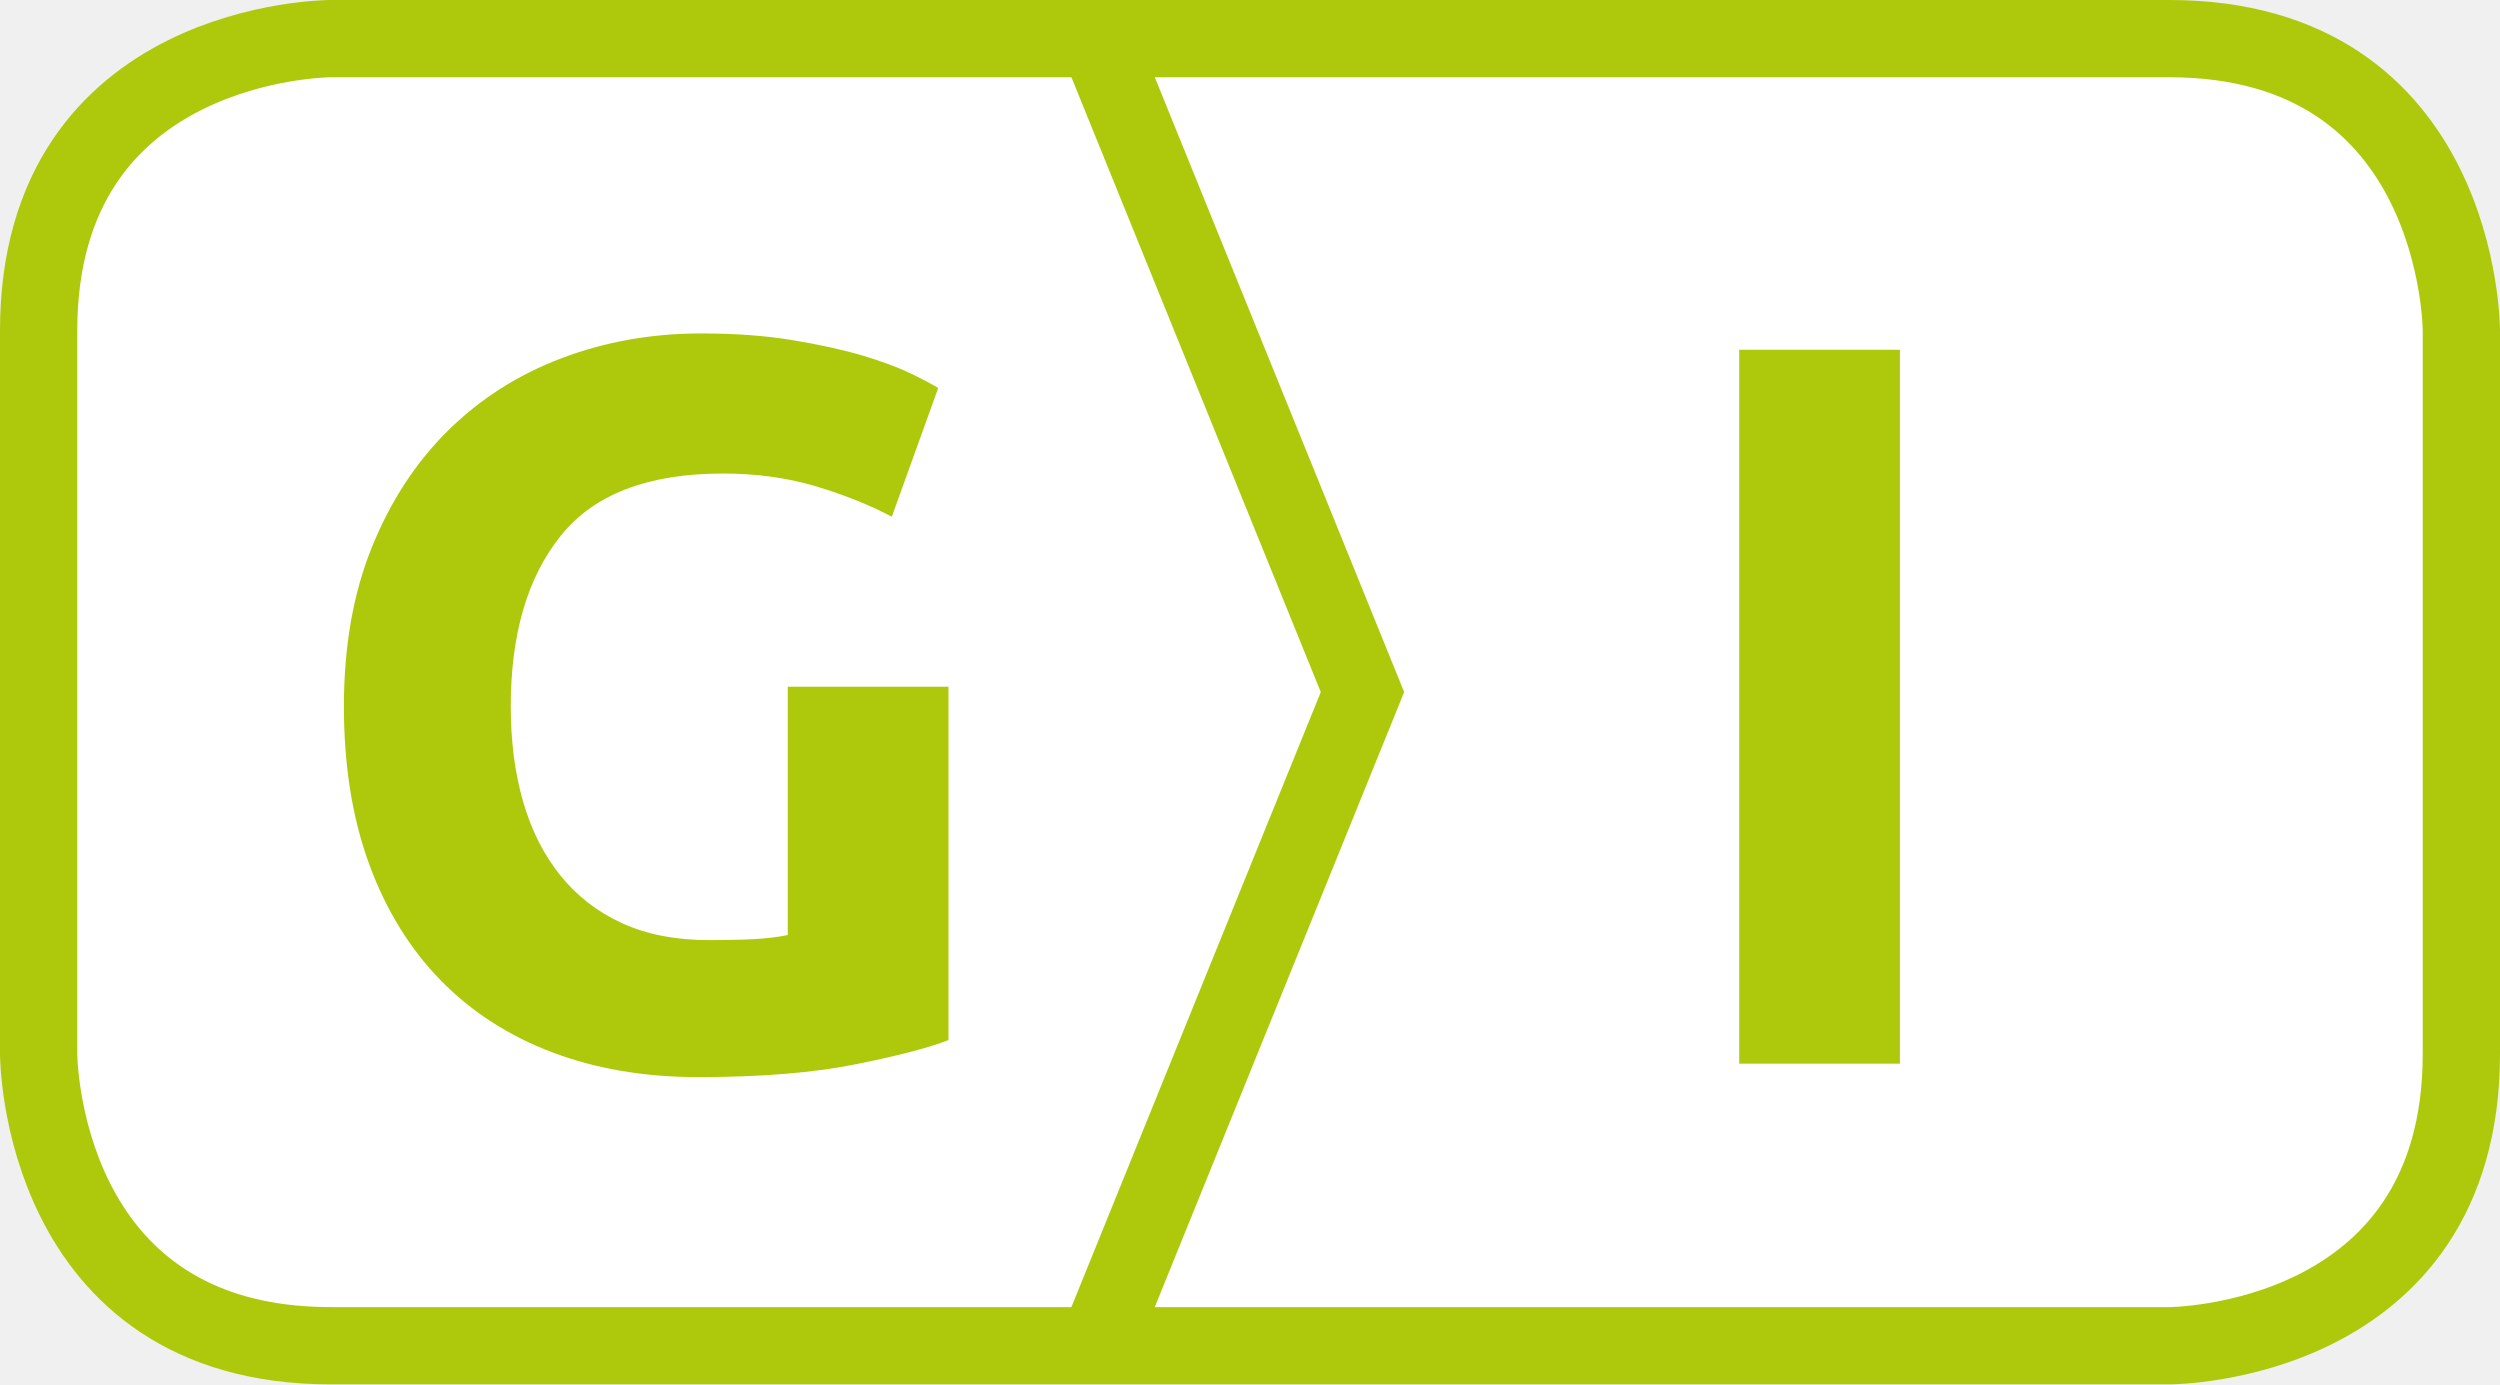
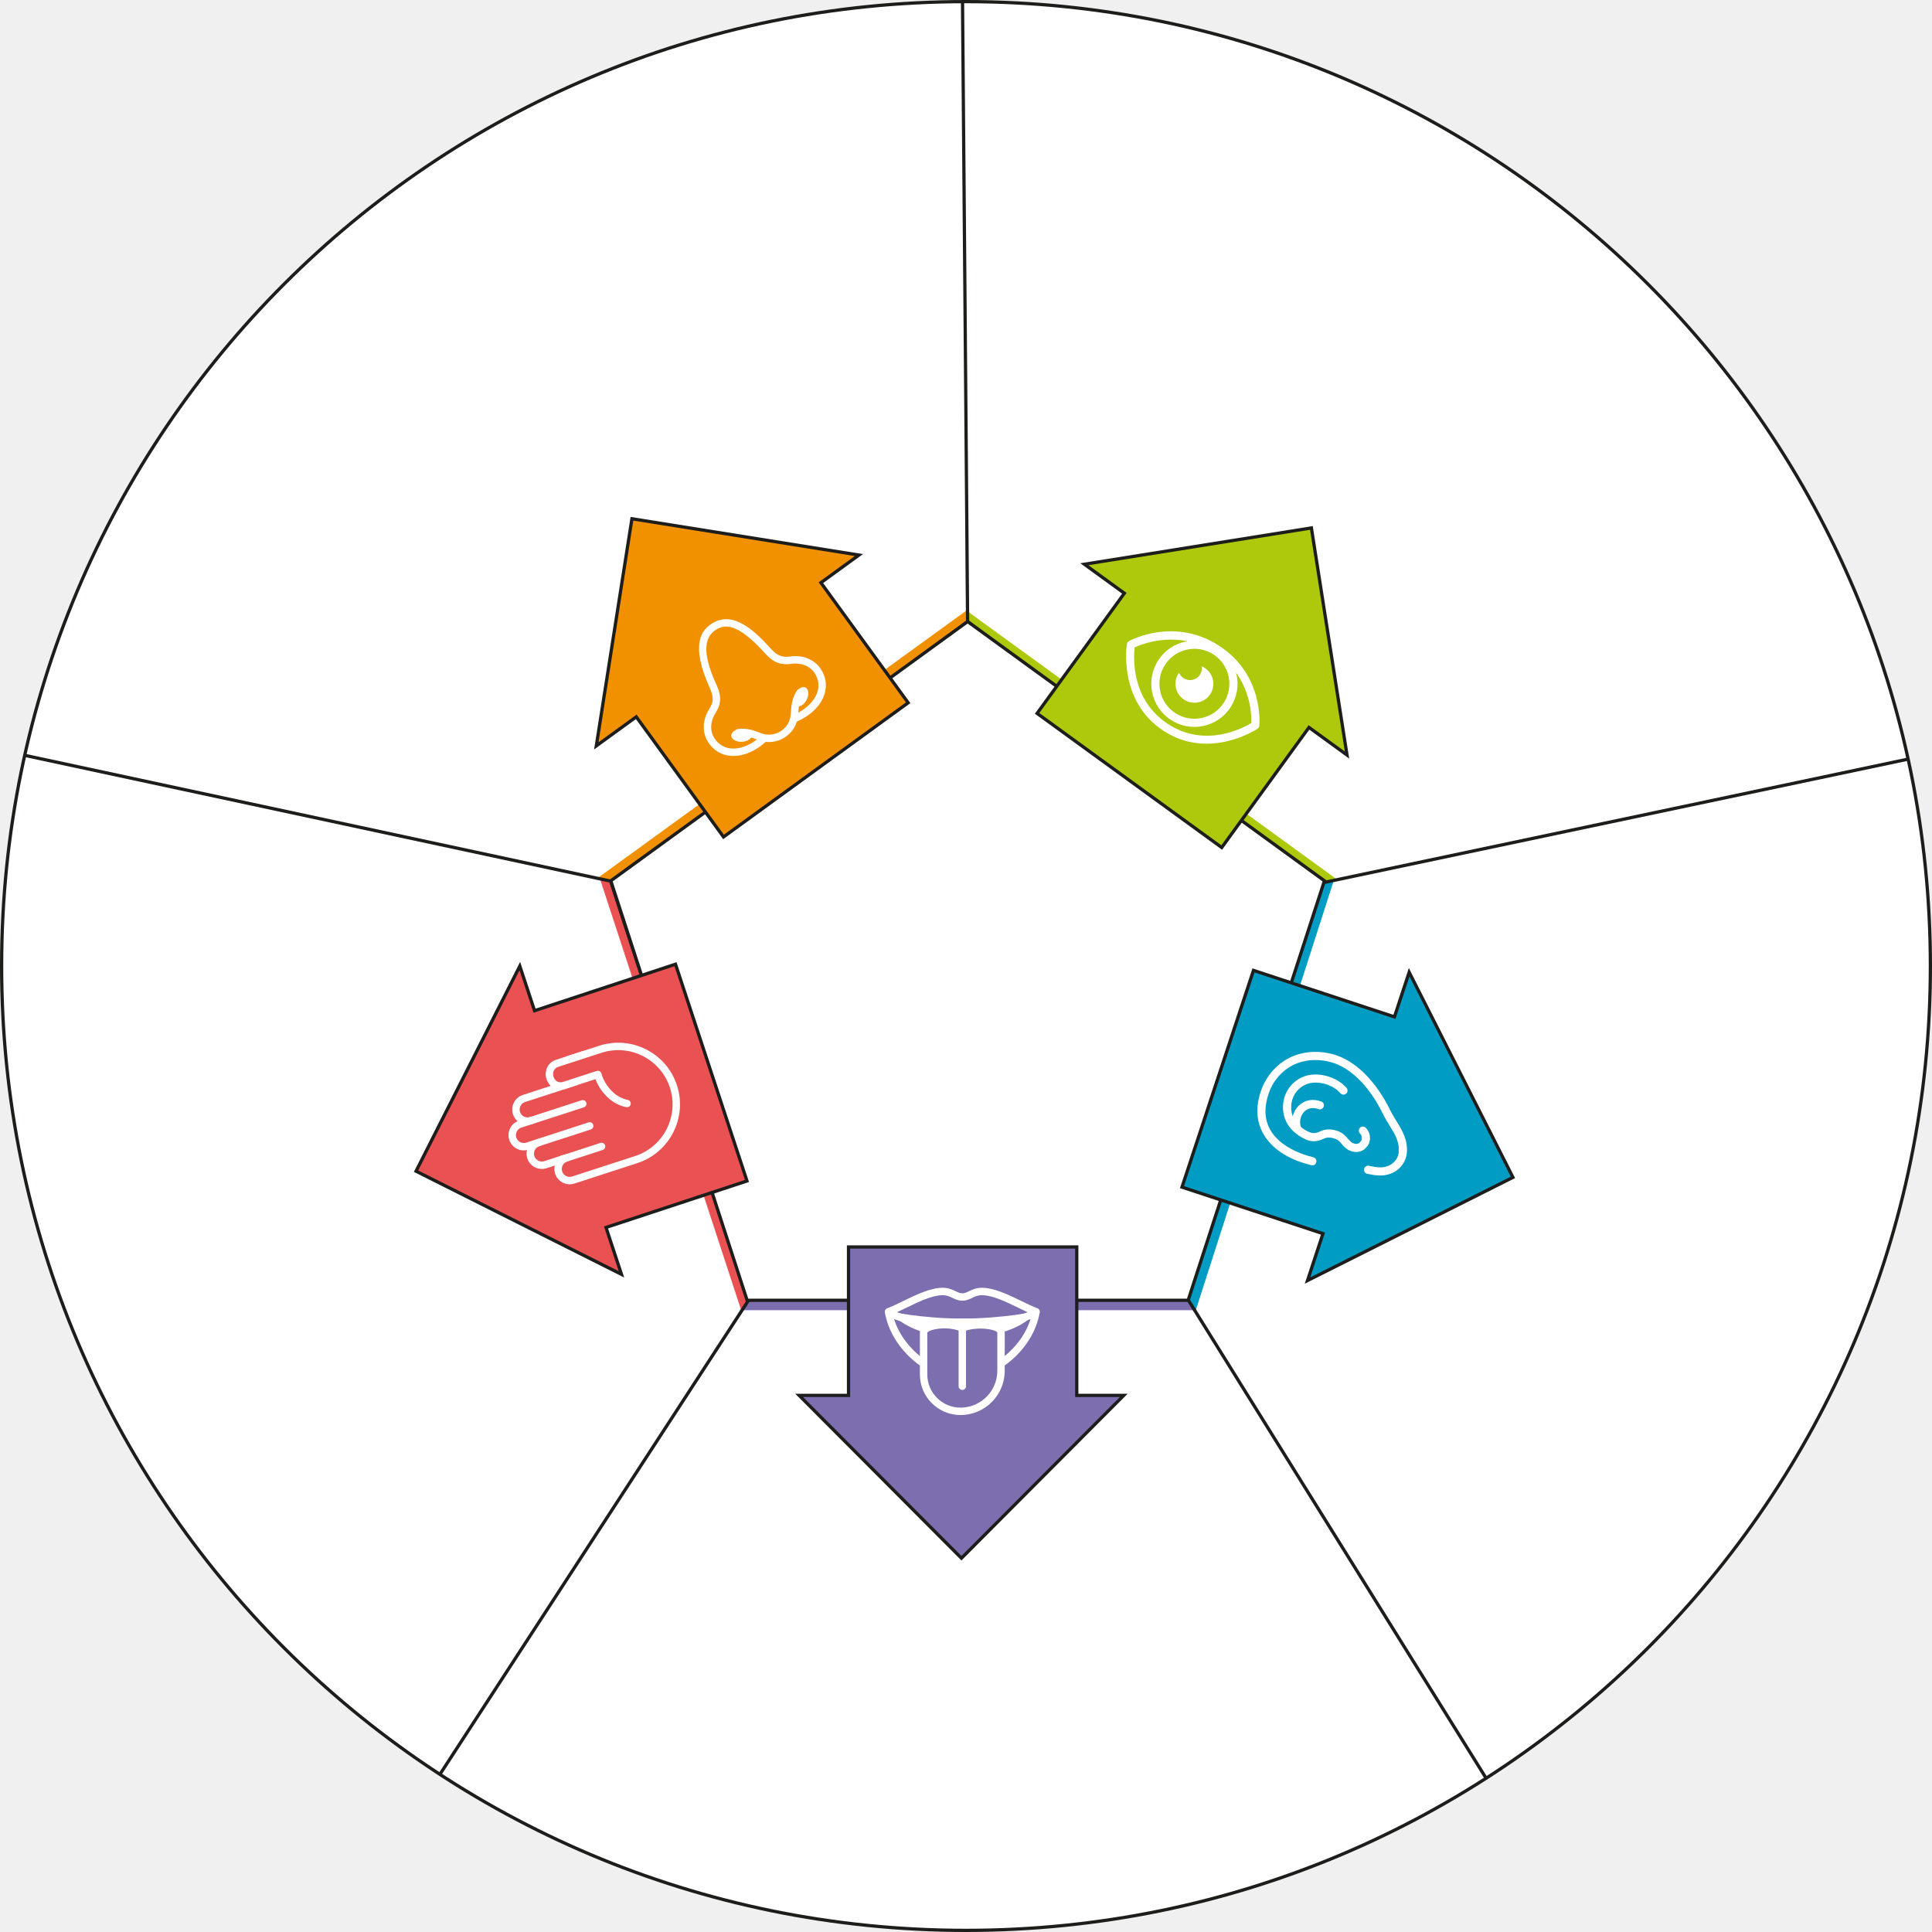
- <svg xmlns="http://www.w3.org/2000/svg" xmlns:xlink="http://www.w3.org/1999/xlink" version="1.1" id="Capa_1" x="0px" y="0px" viewBox="0 0 25.109 13.904" style="enable-background:new 0 0 25.109 13.904;" xml:space="preserve">
+ <svg xmlns="http://www.w3.org/2000/svg" xmlns:xlink="http://www.w3.org/1999/xlink" version="1.1" id="Capa_1" x="0px" y="0px" viewBox="0 0 614.029 614.029" style="enable-background:new 0 0 614.029 614.029;" xml:space="preserve">
  <style type="text/css">
	.st0{clip-path:url(#SVGID_2_);fill:#FFFFFF;}
- 	.st1{clip-path:url(#SVGID_2_);fill:none;stroke:#AEC90B;stroke-width:0.776;stroke-linecap:round;}
- 	.st2{fill:#AEC90B;}
- 	.st3{clip-path:url(#SVGID_4_);fill:#AEC90B;}
+ 	.st1{clip-path:url(#SVGID_4_);fill:#F29100;}
+ 	.st2{clip-path:url(#SVGID_6_);fill:none;stroke:#1D1D1B;stroke-width:1.032;}
+ 	.st3{clip-path:url(#SVGID_6_);fill:#FFFFFF;}
+ 	.st4{clip-path:url(#SVGID_8_);fill:#009CC4;}
+ 	.st5{clip-path:url(#SVGID_10_);fill:none;stroke:#1D1D1B;stroke-width:1.032;}
+ 	.st6{clip-path:url(#SVGID_10_);fill:#FFFFFF;}
+ 	.st7{clip-path:url(#SVGID_12_);fill:#AEC90B;}
+ 	.st8{clip-path:url(#SVGID_14_);fill:none;stroke:#1D1D1B;stroke-width:1.032;}
+ 	.st9{clip-path:url(#SVGID_14_);fill:#FFFFFF;}
+ 	.st10{clip-path:url(#SVGID_16_);fill:#7C6EAF;}
+ 	.st11{clip-path:url(#SVGID_18_);fill:none;stroke:#1D1D1B;stroke-width:1.032;}
+ 	.st12{clip-path:url(#SVGID_18_);fill:#FFFFFF;}
+ 	.st13{clip-path:url(#SVGID_20_);fill:#E95153;}
+ 	.st14{clip-path:url(#SVGID_22_);fill:none;stroke:#1D1D1B;stroke-width:1.032;}
+ 	.st15{clip-path:url(#SVGID_24_);fill:none;stroke:#1D1D1B;stroke-width:1.032;}
+ 	.st16{fill:#FFFFFF;}
+ 	.st17{fill:none;stroke:#1D1D1B;stroke-width:1.032;}
+ 	.st18{fill:#E95153;}
+ 	.st19{clip-path:url(#SVGID_26_);fill:#FFFFFF;}
+ 	.st20{fill:#7C6EAF;}
+ 	.st21{fill:none;stroke:#1D1D1B;stroke-width:1.032;}
+ 	.st22{clip-path:url(#SVGID_28_);fill:#FFFFFF;}
+ 	.st23{clip-path:url(#SVGID_28_);fill:#7C6EAF;}
+ 	.st24{fill:#F29100;}
+ 	.st25{clip-path:url(#SVGID_30_);fill:#FFFFFF;}
+ 	.st26{fill:#009CC4;}
+ 	.st27{clip-path:url(#SVGID_32_);fill:#FFFFFF;}
+ 	.st28{fill:#AEC90B;}
+ 	.st29{clip-path:url(#SVGID_34_);fill:#FFFFFF;}
</style>
  <g>
    <defs>
-       <rect id="SVGID_1_" width="25.109" height="13.904" />
+       <path id="SVGID_1_" d="M0.516,307.015c0,169.274,137.224,306.498,306.498,306.498c169.275,0,306.5-137.224,306.5-306.498    c0-169.275-137.225-306.5-306.5-306.5C137.74,0.515,0.516,137.74,0.516,307.015" />
    </defs>
    <clipPath id="SVGID_2_">
      <use xlink:href="#SVGID_1_" style="overflow:visible;" />
    </clipPath>
-     <path class="st0" d="M3.321,0.388c0,0-2.933,0-2.933,2.933v7.263c0,0,0,2.932,2.933,2.932h18.467c0,0,2.933,0,2.933-2.932V3.321   c0,0,0-2.933-2.933-2.933H3.321z" />
-     <path class="st1" d="M3.321,0.388c0,0-2.933,0-2.933,2.933v7.263c0,0,0,2.932,2.933,2.932h18.467c0,0,2.933,0,2.933-2.932V3.321   c0,0,0-2.933-2.933-2.933H3.321z" />
-     <polyline class="st1" points="11.024,13.511 13.684,6.951 11.024,0.392  " />
-   </g>
-   <rect x="17.468" y="3.513" class="st2" width="1.614" height="7.17" />
-   <g>
-     <defs>
-       <rect id="SVGID_3_" width="25.109" height="13.904" />
+     <polygon class="st0" points="-11.696,236.109 194.735,280.407 307.53,197.59 307.014,-14.035 97.952,13.158  " />
+   </g>
+   <g>
+     <defs>
+       <path id="SVGID_3_" d="M7.799,240.292l186.936,40.114L307.53,197.59L307.05,0.515c-0.011,0-0.025,0-0.036,0    C160.655,0.515,38.257,103.102,7.799,240.292" />
    </defs>
    <clipPath id="SVGID_4_">
      <use xlink:href="#SVGID_3_" style="overflow:visible;" />
    </clipPath>
-     <path class="st3" d="M8.197,4.885c0.286,0.086,0.54,0.188,0.76,0.305l0.466-1.293C9.368,3.863,9.276,3.814,9.149,3.752   C9.021,3.69,8.859,3.63,8.663,3.571c-0.197-0.058-0.432-0.11-0.704-0.155S7.381,3.349,7.043,3.349   c-0.496,0-0.963,0.082-1.401,0.248C5.204,3.762,4.823,4.006,4.498,4.326C4.174,4.647,3.919,5.039,3.733,5.501   C3.547,5.963,3.454,6.494,3.454,7.094c0,0.593,0.084,1.121,0.253,1.583c0.169,0.462,0.409,0.852,0.719,1.169   c0.31,0.317,0.684,0.558,1.123,0.724c0.437,0.165,0.925,0.248,1.463,0.248c0.628,0,1.156-0.043,1.583-0.129   c0.428-0.086,0.738-0.167,0.931-0.243V6.897H7.912v2.494c-0.096,0.02-0.208,0.034-0.336,0.041c-0.127,0.007-0.281,0.01-0.46,0.01   c-0.331,0-0.621-0.057-0.869-0.17C5.999,9.158,5.792,8.997,5.626,8.79c-0.165-0.206-0.29-0.453-0.372-0.739   C5.171,7.765,5.13,7.446,5.13,7.094c0-0.724,0.167-1.295,0.501-1.712c0.335-0.418,0.878-0.626,1.63-0.626   C7.599,4.756,7.911,4.799,8.197,4.885" />
+     <polygon class="st1" points="140.949,314.599 150.16,331.612 326.068,206.139 313.931,189.125  " />
+   </g>
+   <g>
+     <defs>
+       <path id="SVGID_5_" d="M0.516,307.015c0,169.274,137.224,306.498,306.498,306.498c169.275,0,306.5-137.224,306.5-306.498    c0-169.275-137.225-306.5-306.5-306.5C137.74,0.515,0.516,137.74,0.516,307.015" />
+     </defs>
+     <clipPath id="SVGID_6_">
+       <use xlink:href="#SVGID_5_" style="overflow:visible;" />
+     </clipPath>
+     <polygon class="st2" points="-11.696,236.109 194.735,280.407 307.53,197.59 307.014,-14.035 97.952,13.158  " />
+     <polygon class="st3" points="629.624,235.865 418.933,280.337 376.094,411.415 491.155,596.416 654.535,438.978  " />
+   </g>
+   <g>
+     <defs>
+       <path id="SVGID_7_" d="M418.933,280.338l-42.839,131.077l95.793,154.022c85.159-54.449,141.627-149.846,141.627-258.422    c0-22.74-2.478-44.906-7.176-66.235L418.933,280.338z" />
+     </defs>
+     <clipPath id="SVGID_8_">
+       <use xlink:href="#SVGID_7_" style="overflow:visible;" />
+     </clipPath>
+     <polygon class="st4" points="349.865,449.672 368.336,452.883 433.753,249.151 413.037,243.042  " />
+   </g>
+   <g>
+     <defs>
+       <path id="SVGID_9_" d="M0.516,307.015c0,169.274,137.224,306.498,306.498,306.498c169.275,0,306.5-137.224,306.5-306.498    c0-169.275-137.225-306.5-306.5-306.5C137.74,0.515,0.516,137.74,0.516,307.015" />
+     </defs>
+     <clipPath id="SVGID_10_">
+       <use xlink:href="#SVGID_9_" style="overflow:visible;" />
+     </clipPath>
+     <polygon class="st5" points="629.624,235.865 418.933,280.337 376.094,411.415 491.155,596.416 654.535,438.978  " />
+     <polygon class="st6" points="305.776,-15.859 307.53,197.589 418.641,280.922 627.703,236.77 530.976,23.095  " />
+   </g>
+   <g>
+     <defs>
+       <path id="SVGID_11_" d="M305.911,0.517l1.62,197.073l111.109,83.332l187.804-39.662C576.345,103.59,453.714,0.515,307.014,0.515    C306.642,0.515,306.282,0.516,305.911,0.517" />
+     </defs>
+     <clipPath id="SVGID_12_">
+       <use xlink:href="#SVGID_11_" style="overflow:visible;" />
+     </clipPath>
+     <polygon class="st7" points="461.701,306.192 449.553,321.744 273.645,196.27 285.774,178.525  " />
+   </g>
+   <g>
+     <defs>
+       <path id="SVGID_13_" d="M0.516,307.015c0,169.274,137.224,306.498,306.498,306.498c169.275,0,306.5-137.224,306.5-306.498    c0-169.275-137.225-306.5-306.5-306.5C137.74,0.515,0.516,137.74,0.516,307.015" />
+     </defs>
+     <clipPath id="SVGID_14_">
+       <use xlink:href="#SVGID_13_" style="overflow:visible;" />
+     </clipPath>
+     <polygon class="st8" points="305.776,-15.859 307.53,197.589 418.641,280.922 627.703,236.77 530.976,23.095  " />
+     <polygon class="st9" points="491.224,595.511 377.157,412.367 238.542,412.132 124.756,585.764 298.371,685.463  " />
+   </g>
+   <g>
+     <defs>
+       <path id="SVGID_15_" d="M139.287,563.589c48.189,31.564,105.82,49.924,167.727,49.924c60.875,0,117.613-17.752,165.306-48.354    l-95.163-152.792l-138.616-0.235L139.287,563.589z" />
+     </defs>
+     <clipPath id="SVGID_16_">
+       <use xlink:href="#SVGID_15_" style="overflow:visible;" />
+     </clipPath>
+     <rect x="202.874" y="394.056" class="st10" width="216.072" height="22.36" />
+   </g>
+   <g>
+     <defs>
+       <path id="SVGID_17_" d="M0.516,307.015c0,169.274,137.224,306.498,306.498,306.498c169.275,0,306.5-137.224,306.5-306.498    c0-169.275-137.225-306.5-306.5-306.5C137.74,0.515,0.516,137.74,0.516,307.015" />
+     </defs>
+     <clipPath id="SVGID_18_">
+       <use xlink:href="#SVGID_17_" style="overflow:visible;" />
+     </clipPath>
+     <polygon class="st11" points="491.224,595.511 377.157,412.367 238.542,412.132 124.756,585.764 298.371,685.463  " />
+     <polygon class="st12" points="119.882,594.536 237.739,413.483 194.081,280.045 -11.696,235.865 -46.337,422.944  " />
+   </g>
+   <g>
+     <defs>
+       <path id="SVGID_19_" d="M0.516,307.015c0,107.584,55.432,202.223,139.291,256.914l97.933-150.446l-43.659-133.438L7.85,240.062    C3.048,261.613,0.516,284.016,0.516,307.015" />
+     </defs>
+     <clipPath id="SVGID_20_">
+       <use xlink:href="#SVGID_19_" style="overflow:visible;" />
+     </clipPath>
+     <polygon class="st13" points="263.33,433.349 243.455,440.538 175.954,234.31 196.56,227.853  " />
+   </g>
+   <g>
+     <defs>
+       <path id="SVGID_21_" d="M0.516,307.015c0,169.274,137.224,306.498,306.498,306.498c169.275,0,306.5-137.224,306.5-306.498    c0-169.275-137.225-306.5-306.5-306.5C137.74,0.515,0.516,137.74,0.516,307.015" />
+     </defs>
+     <clipPath id="SVGID_22_">
+       <use xlink:href="#SVGID_21_" style="overflow:visible;" />
+     </clipPath>
+     <polygon class="st14" points="119.882,594.536 237.739,413.483 194.081,280.045 -11.696,235.865 -46.337,422.944  " />
+   </g>
+   <g>
+     <defs>
+       <rect id="SVGID_23_" width="614.029" height="614.029" />
+     </defs>
+     <clipPath id="SVGID_24_">
+       <use xlink:href="#SVGID_23_" style="overflow:visible;" />
+     </clipPath>
+     <circle class="st15" cx="307.015" cy="307.014" r="306.499" />
+   </g>
+   <polygon class="st16" points="307.53,197.545 194.126,279.937 237.443,413.251 377.617,413.251 420.934,279.937 " />
+   <polygon class="st17" points="307.53,197.545 194.126,279.937 237.443,413.251 377.617,413.251 420.934,279.937 " />
+   <polygon class="st18" points="165.208,307.03 132.223,372.226 197.519,405.015 192.603,390.108 237.408,375.333 214.692,306.444   169.887,321.219 " />
+   <polygon class="st17" points="165.208,307.03 132.223,372.226 197.519,405.015 192.603,390.108 237.408,375.333 214.692,306.444   169.887,321.219 " />
+   <g>
+     <defs>
+       <rect id="SVGID_25_" width="614.029" height="614.029" />
+     </defs>
+     <clipPath id="SVGID_26_">
+       <use xlink:href="#SVGID_25_" style="overflow:visible;" />
+     </clipPath>
+     <path class="st19" d="M179.454,337.168L179.454,337.168l6.142-1.996l0.703,1.01l4.876-1.584c9.049-2.94,18.802,2.03,21.743,11.078   c2.939,9.048-2.03,18.802-11.079,21.742l-20.003,6.499c-1.315,0.428-2.734-0.295-3.161-1.611c-0.428-1.315,0.295-2.734,1.61-3.161   c0.619-0.201,0.957-0.865,0.756-1.484c-0.201-0.618-0.865-0.957-1.483-0.756l-6.568,2.134c-1.316,0.428-2.734-0.295-3.162-1.611   c-0.427-1.315,0.295-2.733,1.611-3.161c0.619-0.201,0.957-0.865,0.756-1.484c-0.201-0.618-0.865-0.957-1.483-0.756l-3.46,1.124   c-1.315,0.428-2.733-0.295-3.161-1.611s0.295-2.734,1.61-3.161l3.46-1.124c0.618-0.201,0.957-0.865,0.756-1.484   c-0.201-0.618-0.865-0.957-1.484-0.756c-1.316,0.428-2.734-0.295-3.161-1.61c-0.428-1.316,0.295-2.734,1.611-3.162l16.333-5.307   c0.618-0.201,0.957-0.865,0.756-1.484l-4.792,1.557c-1.099,0.297-2.045,0.121-2.787-0.332l-10.238,3.326   c-2.551,0.829-3.952,3.579-3.123,6.129c0.287,0.883,0.804,1.628,1.463,2.191c-2.243,0.999-3.419,3.559-2.644,5.945   c0.776,2.386,3.232,3.766,5.634,3.256c-0.203,0.843-0.183,1.749,0.103,2.632c0.829,2.551,3.579,3.952,6.13,3.123l2.606-0.847   c-0.195,0.834-0.172,1.73,0.111,2.602c0.829,2.551,3.578,3.952,6.129,3.123l20.003-6.499c10.283-3.342,15.931-14.426,12.59-24.71   c-3.341-10.283-14.426-15.931-24.71-12.59l-10.237,3.326C179.591,335.885,179.253,336.549,179.454,337.168" />
+     <path class="st19" d="M191.117,341.131c0.201,0.619-0.137,1.283-0.756,1.484l-10.817,3.515c-0.019,0.006-0.038,0.011-0.057,0.017   c-2.949,0.795-5.154-1.047-5.828-3.289c-0.68-2.286,0.182-5.104,3.145-6.066l8.428-2.739c0.619-0.201,1.283,0.137,1.484,0.756   c0.201,0.619-0.138,1.283-0.756,1.484l-8.429,2.738c-1.838,0.597-1.88,2.265-1.615,3.156c0.298,1.048,1.268,2.127,2.93,1.693   l10.787-3.505C190.252,340.174,190.916,340.513,191.117,341.131" />
+     <path class="st19" d="M192.319,363.997c0.201,0.619-0.137,1.283-0.756,1.484l-12.68,4.12c-0.618,0.201-1.283-0.138-1.484-0.756   c-0.201-0.619,0.138-1.283,0.756-1.484l12.68-4.12C191.454,363.041,192.118,363.38,192.319,363.997" />
+     <path class="st19" d="M188.529,357.477c0.201,0.619-0.137,1.283-0.756,1.484l-16.334,5.307c-0.618,0.201-1.282-0.138-1.483-0.756   c-0.201-0.619,0.137-1.283,0.756-1.484l16.333-5.307C187.664,356.52,188.328,356.858,188.529,357.477" />
+     <path class="st19" d="M186.327,350.44c0.201,0.619-0.137,1.283-0.756,1.484l-16.411,5.332c-0.618,0.201-1.282-0.138-1.483-0.756   c-0.201-0.619,0.137-1.283,0.756-1.484l16.41-5.332C185.462,349.483,186.126,349.821,186.327,350.44" />
+     <path class="st19" d="M200.41,350.357c0.058,0.179,0.074,0.374,0.039,0.572c-0.116,0.64-0.728,1.065-1.368,0.95   c-4.505-0.812-8.502-4.68-10.184-9.853c-0.201-0.619,0.138-1.283,0.756-1.484c0.619-0.201,1.283,0.137,1.484,0.756   c1.395,4.292,4.755,7.613,8.361,8.263C199.94,349.641,200.279,349.958,200.41,350.357" />
+   </g>
+   <polygon class="st20" points="269.678,396.307 269.678,443.485 253.981,443.485 305.569,495.228 357.156,443.485 342.215,443.485   342.215,396.307 " />
+   <polygon class="st21" points="357.156,443.485 305.569,495.228 253.982,443.485 269.678,443.485 269.678,396.306 342.216,396.306   342.216,443.485 " />
+   <g>
+     <defs>
+       <rect id="SVGID_27_" width="614.029" height="614.029" />
+     </defs>
+     <clipPath id="SVGID_28_">
+       <use xlink:href="#SVGID_27_" style="overflow:visible;" />
+     </clipPath>
+     <path class="st22" d="M329.289,416.816c-3.098,4.287-10.498,8.149-23.448,8.149c-12.95,0-19.075-3.878-23.448-8.214   c0,0,10.498,2.315,23.448,2.315C318.791,419.066,329.289,416.816,329.289,416.816" />
+     <path class="st22" d="M306.076,438.74h-0.471c-9.786,0-22.289-9.265-24.374-21.663l2.323-0.39   c1.865,11.093,13.386,19.698,22.051,19.698h0.471c8.666,0,20.186-8.605,22.051-19.698l2.323,0.39   C328.365,429.474,315.862,438.74,306.076,438.74" />
+     <path class="st23" d="M318.145,435.665c0,7.088-5.799,12.888-12.888,12.888c-6.473,0-11.721-5.248-11.721-11.721V423.43   c0-1.942,6.757-3.58,12.252-1.401c5.338-1.865,12.357-0.788,12.357,1.401V435.665z" />
+     <path class="st22" d="M294.714,423.504v13.328c0,5.813,4.73,10.543,10.543,10.543c6.457,0,11.71-5.253,11.71-11.71v-12.201   c-0.469-0.866-5.787-2.071-10.791-0.324c-0.268,0.093-0.559,0.087-0.822-0.017C300.658,421.261,295.321,422.565,294.714,423.504    M305.257,449.73c-7.112,0-12.898-5.786-12.898-12.898v-13.403c0-0.555,0.227-1.372,1.312-2.108   c2.336-1.587,7.692-2.148,12.142-0.542c4.28-1.359,9.925-1.12,12.293,0.562c1.005,0.713,1.216,1.529,1.216,2.088v12.236   C319.322,443.42,313.013,449.73,305.257,449.73" />
+     <path class="st22" d="M305.841,441.751c-0.65,0-1.178-0.527-1.178-1.178v-20.017c0-0.65,0.528-1.178,1.178-1.178   c0.65,0,1.178,0.528,1.178,1.178v20.017C307.019,441.224,306.491,441.751,305.841,441.751" />
+     <path class="st22" d="M305.935,419.143c0.012,0,0.025,0,0.037,0.001c12.178,0.393,18.043-1.051,20.638-2.09   c-0.948-0.429-1.954-0.919-2.991-1.425c-3.837-1.87-8.186-3.99-11.539-3.99c-1.343,0-2.192,0.414-3.092,0.852   c-0.862,0.421-1.84,0.898-3.148,0.898c-1.307,0-2.285-0.477-3.148-0.898c-0.899-0.438-1.749-0.852-3.091-0.852   c-3.354,0-7.703,2.12-11.54,3.99c-1.026,0.501-2.023,0.986-2.962,1.412c2.633,1.04,8.548,2.491,20.651,2.103L305.935,419.143z    M301.785,421.565c-16.063,0-19.844-3.45-20.246-3.872c-0.275-0.289-0.385-0.699-0.292-1.087c0.094-0.389,0.378-0.704,0.755-0.836   c1.41-0.495,3.167-1.351,5.027-2.258c4.066-1.982,8.675-4.228,12.572-4.228c1.886,0,3.127,0.605,4.123,1.091   c0.756,0.368,1.352,0.659,2.116,0.659c0.764,0,1.361-0.291,2.116-0.659c0.997-0.486,2.237-1.091,4.124-1.091   c3.896,0,8.505,2.246,12.571,4.228c1.86,0.907,3.617,1.763,5.027,2.258c0.376,0.132,0.66,0.445,0.754,0.832   c0.095,0.388-0.013,0.796-0.287,1.086c-0.429,0.456-4.751,4.435-24.229,3.81h-0.129   C304.376,421.544,303.042,421.565,301.785,421.565" />
+   </g>
+   <polygon class="st24" points="272.99,176.409 200.841,164.87 189.52,237.054 202.219,227.827 229.949,265.995 288.634,223.359   260.903,185.191 " />
+   <polygon class="st17" points="272.99,176.409 200.841,164.87 189.52,237.054 202.219,227.827 229.949,265.995 288.634,223.359   260.903,185.191 " />
+   <g>
+     <defs>
+       <rect id="SVGID_29_" width="614.029" height="614.029" />
+     </defs>
+     <clipPath id="SVGID_30_">
+       <use xlink:href="#SVGID_29_" style="overflow:visible;" />
+     </clipPath>
+     <path class="st25" d="M238.943,233.613c0.034,1.13-1.401,2.091-3.205,2.146c-1.805,0.054-3.295-0.818-3.33-1.948   c-0.034-1.131,1.401-2.092,3.205-2.146C237.418,231.61,238.909,232.482,238.943,233.613" />
+     <path class="st25" d="M240.789,237.765c-2.967,1.927-6.148,2.796-9.042,2.417c-2.782-0.365-5.096-1.856-6.69-4.311   c-1.943-2.992-1.823-7.091,0.305-10.44c1.243-1.956,1.659-3.585,0.299-6.588c-6.359-14.05-2.737-18.504,0.54-20.633   c6.504-4.223,13.183,1.689,18.86,8.03c2.177,2.433,4.03,2.723,6.142,2.409c3.926-0.582,7.718,0.976,9.662,3.968   c1.594,2.455,2.015,5.175,1.216,7.865c-1.071,3.611-4.237,6.815-8.688,8.791c-0.594,0.263-1.29-0.004-1.554-0.599   c-0.263-0.594,0.005-1.292,0.599-1.554c3.762-1.67,6.523-4.402,7.385-7.308c0.605-2.037,0.291-4.026-0.934-5.912   c-1.442-2.222-4.324-3.368-7.34-2.921c-3.347,0.496-5.812-0.451-8.243-3.168c-8.93-9.975-13.009-9.452-15.822-7.626   c-5.263,3.418-2.592,11.247,0.323,17.687c1.777,3.927,1.103,6.367-0.457,8.822c-1.636,2.574-1.761,5.673-0.318,7.894   c1.225,1.886,2.914,2.982,5.021,3.258c3.006,0.394,6.624-1.017,9.681-3.775c0.478-0.435,1.227-0.397,1.663,0.086   c0.435,0.483,0.397,1.227-0.086,1.663C242.497,236.555,241.652,237.205,240.789,237.765" />
+     <path class="st25" d="M253.154,224.384c1.018,0.491,2.48-0.429,3.264-2.055c0.784-1.627,0.593-3.343-0.425-3.834   c-1.019-0.492-2.481,0.428-3.264,2.055C251.945,222.176,252.135,223.892,253.154,224.384" />
+     <path class="st25" d="M249.467,234.327c-0.041,0.027-0.081,0.052-0.123,0.078c-2.507,1.575-5.531,1.876-8.296,0.826l-0.535-0.206   c-1.732-0.671-3.368-1.304-5.675-0.974c-0.643,0.092-1.24-0.356-1.332-0.999c-0.092-0.644,0.355-1.24,1-1.333   c2.915-0.416,5.009,0.395,6.857,1.109l0.521,0.201c2.069,0.786,4.331,0.561,6.208-0.618c0.03-0.019,0.061-0.039,0.091-0.058   c1.803-1.171,2.939-3.058,3.123-5.194c0.026-0.294,0.046-0.587,0.068-0.881c0.142-1.99,0.303-4.246,1.856-6.718   c0.347-0.552,1.073-0.717,1.624-0.371c0.55,0.345,0.716,1.072,0.37,1.623c-1.24,1.975-1.367,3.752-1.501,5.634   c-0.022,0.305-0.044,0.61-0.071,0.915C253.404,230.228,251.882,232.759,249.467,234.327" />
+   </g>
+   <polygon class="st26" points="447.862,308.996 480.847,374.193 415.551,406.982 420.467,392.074 375.662,377.299 398.378,308.41   443.183,323.186 " />
+   <polygon class="st17" points="447.862,308.996 480.847,374.193 415.551,406.982 420.467,392.074 375.662,377.299 398.378,308.41   443.183,323.186 " />
+   <g>
+     <defs>
+       <rect id="SVGID_31_" width="614.029" height="614.029" />
+     </defs>
+     <clipPath id="SVGID_32_">
+       <use xlink:href="#SVGID_31_" style="overflow:visible;" />
+     </clipPath>
+     <path class="st27" d="M435.153,363.226c-0.261,0.716-0.696,1.204-1.263,1.78c-1.435,1.461-3.744,1.359-5.283,0.504   c-0.984-0.547-1.643-1.302-2.224-1.968c-0.561-0.643-1.046-1.198-1.742-1.496c-1.422-0.609-2.866-0.674-3.862-0.175   c-2.726,1.369-4.66,0.784-5.878,0.224c-3.262-1.496-5.588-3.854-6.549-6.637c-1.215-3.52-0.541-7.445,1.76-10.244   c1.039-1.264,2.375-2.275,3.863-2.922c4.333-1.883,10.737-0.299,13.985,3.458c0.468,0.541,0.409,1.358-0.132,1.827   c-0.541,0.468-1.359,0.408-1.827-0.133c-2.529-2.924-7.666-4.222-10.993-2.776c-1.113,0.484-2.115,1.242-2.894,2.19   c-1.708,2.078-2.222,5.121-1.313,7.754c0.728,2.108,2.568,3.93,5.18,5.129c0.887,0.407,1.941,0.666,3.636-0.185   c1.694-0.85,3.897-0.81,6.044,0.109c1.239,0.53,2.001,1.403,2.673,2.173c0.506,0.58,0.943,1.08,1.532,1.407   c0.675,0.375,1.674,0.457,2.177-0.055c0.618-0.628,0.71-0.754,0.769-1.304c0.064-0.59-0.158-1.218-0.578-1.638   c-0.505-0.506-0.506-1.327,0-1.832c0.505-0.506,1.325-0.506,1.831,0c0.977,0.975,1.471,2.377,1.322,3.748   C435.343,362.576,435.264,362.921,435.153,363.226" />
+     <path class="st27" d="M446.712,368.289c-0.691,1.899-2.242,3.874-4.994,4.821c-2.529,0.87-4.785,0.423-7.173-0.05   c-0.701-0.14-1.157-0.821-1.018-1.523c0.141-0.702,0.821-1.158,1.522-1.018c2.454,0.486,4.048,0.753,5.825,0.142   c2.528-0.87,3.563-2.961,3.679-4.487c0.257-3.326-1.21-5.697-2.909-8.443c-0.71-1.149-1.446-2.336-2.09-3.658   c-4.259-8.73-10.238-14.728-16.405-16.456c-4.65-1.303-9.402-0.808-13.041,1.359c-5.223,3.11-7.065,8.039-7.691,11.624   c-2.117,12.13,10.923,16.24,14.971,17.21c0.695,0.167,1.124,0.866,0.957,1.562c-0.168,0.695-0.866,1.124-1.561,0.957   c-12.102-2.902-18.585-10.632-16.919-20.174c1.017-5.825,4.184-10.585,8.918-13.405c4.245-2.527,9.736-3.121,15.065-1.628   c6.878,1.928,13.451,8.421,18.034,17.815c0.588,1.205,1.288,2.337,1.965,3.431c1.775,2.869,3.611,5.836,3.289,10.005   C447.09,366.971,446.953,367.626,446.712,368.289" />
+     <path class="st27" d="M420.689,351.729c-0.245,0.672-0.988,1.019-1.66,0.774c-1.753-0.638-3.349-0.351-4.496,0.808   c-1.239,1.252-1.673,3.276-1.054,4.921c0.252,0.67-0.087,1.417-0.757,1.669c-0.669,0.251-1.416-0.088-1.668-0.757   c-0.977-2.601-0.319-5.677,1.638-7.655c1.872-1.892,4.505-2.41,7.223-1.42C420.587,350.313,420.934,351.057,420.689,351.729" />
+   </g>
+   <polygon class="st28" points="428.109,239.971 416.788,167.788 344.639,179.326 357.338,188.553 329.607,226.721 388.291,269.357   416.022,231.189 " />
+   <polygon class="st17" points="428.109,239.971 416.788,167.788 344.639,179.326 357.338,188.553 329.607,226.721 388.291,269.357   416.022,231.189 " />
+   <g>
+     <defs>
+       <rect id="SVGID_33_" width="614.029" height="614.029" />
+     </defs>
+     <clipPath id="SVGID_34_">
+       <use xlink:href="#SVGID_33_" style="overflow:visible;" />
+     </clipPath>
+     <path class="st29" d="M360.627,205.74c-0.379,3.136-1.245,16.676,10.652,24.402c11.801,7.664,23.758,1.265,26.412-0.35   c0.109-2.883-0.169-14.933-11.646-22.387C374.724,200.053,363.27,204.529,360.627,205.74 M369.868,232.315   c-14.687-9.538-11.734-27.481-11.702-27.661c0.068-0.388,0.309-0.724,0.655-0.913c0.584-0.319,14.469-7.708,28.635,1.492   c14.177,9.206,12.84,24.764,12.776,25.422c-0.037,0.383-0.242,0.729-0.559,0.945C399.522,231.703,384.425,241.769,369.868,232.315" />
+     <path class="st29" d="M385.662,207.995c-5.142-3.339-12.041-1.872-15.38,3.27c-3.339,5.141-1.873,12.04,3.269,15.379   c5.142,3.34,12.041,1.873,15.38-3.268C392.27,218.234,390.803,211.335,385.662,207.995 M372.14,228.817   c-6.339-4.117-8.148-12.624-4.031-18.963c4.117-6.34,12.624-8.148,18.964-4.031c6.339,4.117,8.148,12.624,4.031,18.963   C386.987,231.126,378.48,232.934,372.14,228.817" />
+     <path class="st29" d="M382.884,212.273c-0.309-0.201-0.631-0.364-0.96-0.502c0.15,0.895-0.018,1.846-0.551,2.667   c-1.131,1.742-3.461,2.237-5.203,1.105c-0.672-0.436-1.156-1.052-1.435-1.743c-0.059,0.081-0.121,0.158-0.176,0.242   c-1.81,2.787-1.017,6.515,1.77,8.325c2.787,1.81,6.515,1.018,8.324-1.769C386.464,217.81,385.671,214.083,382.884,212.273" />
  </g>
</svg>
